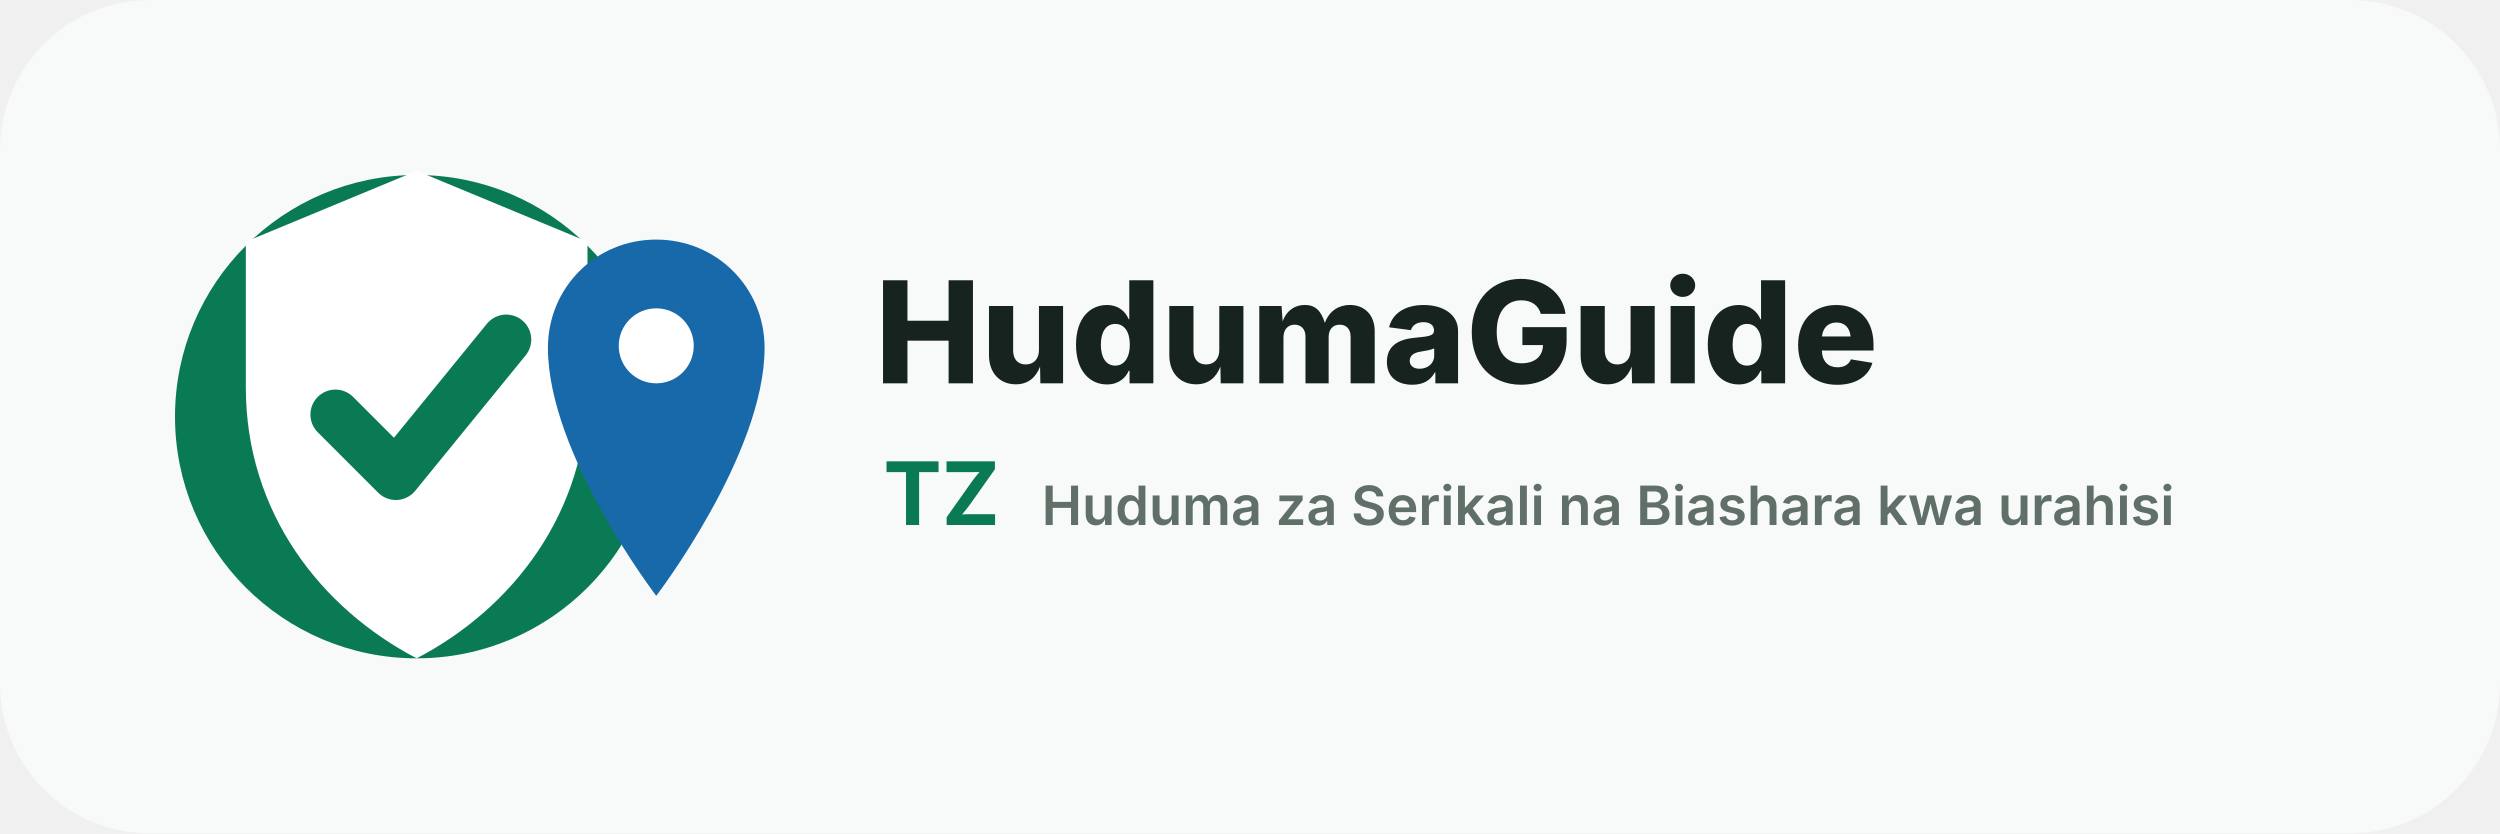
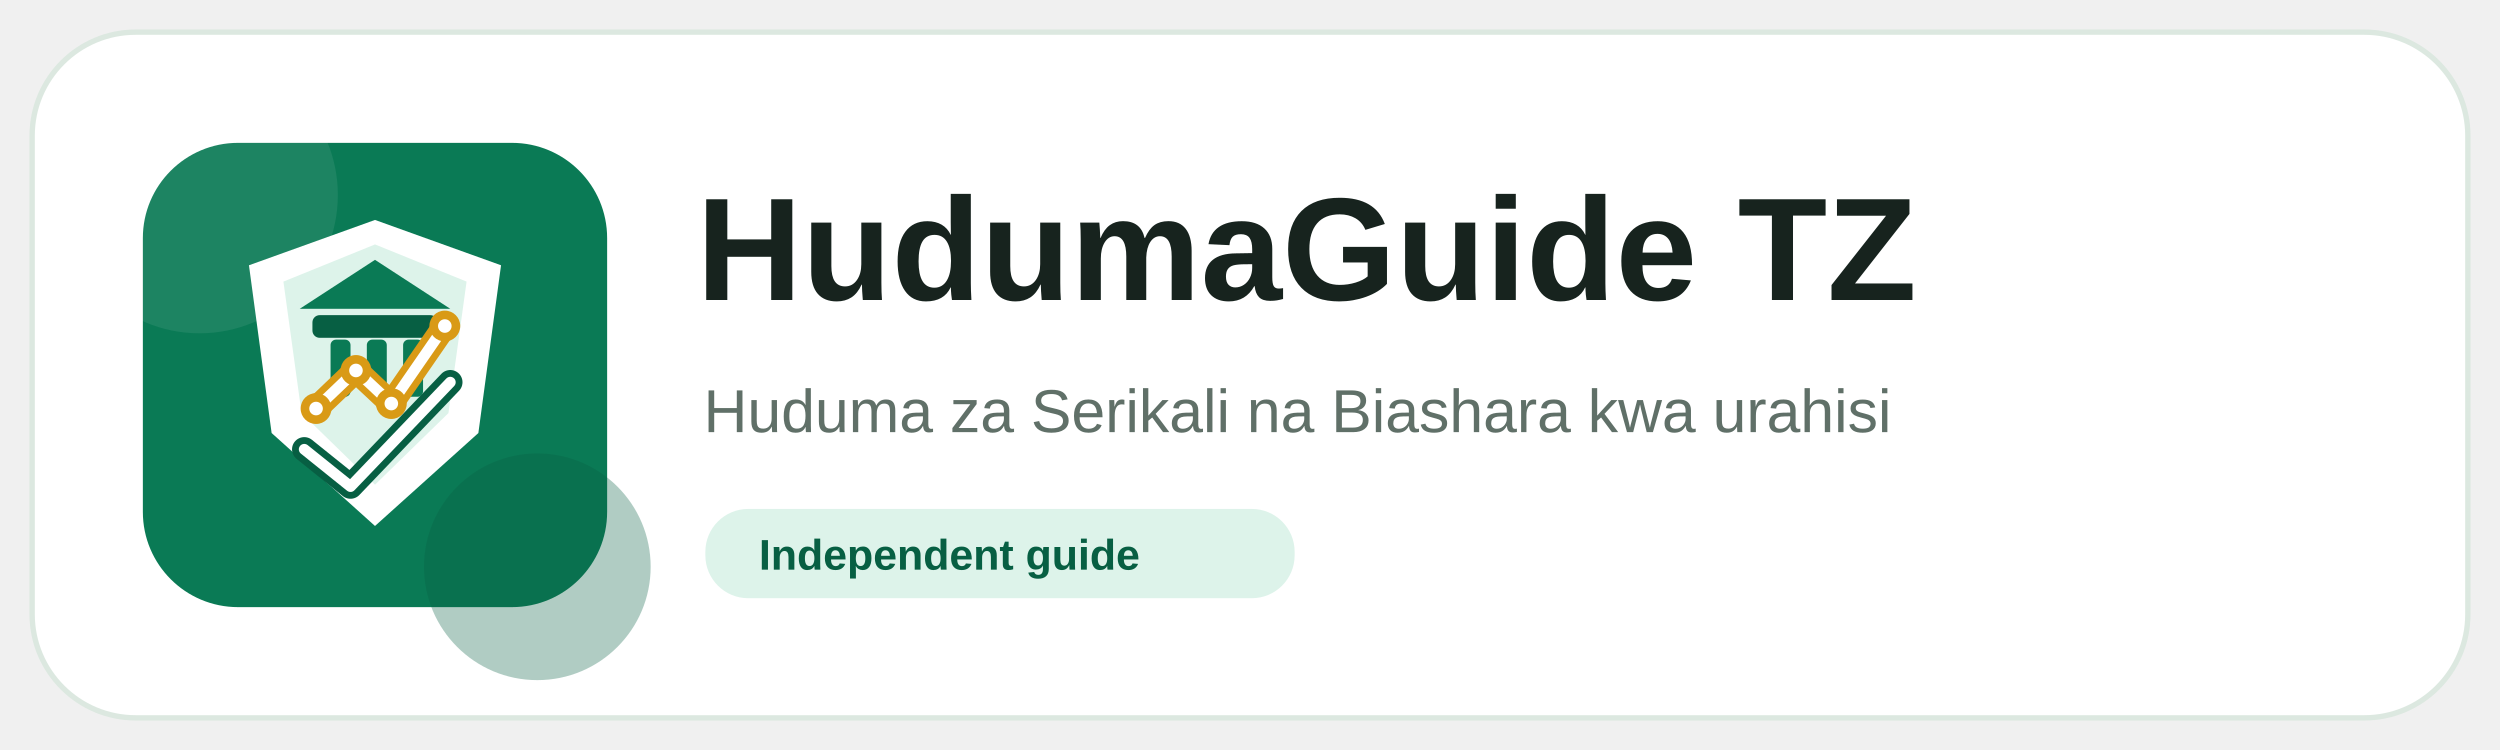
- <svg xmlns="http://www.w3.org/2000/svg" width="1200" height="400" viewBox="0 0 1200 400" fill="none">
-   <rect width="1200" height="400" rx="72" fill="#F7FAF8" />
-   <circle cx="200" cy="200" r="116" fill="#0A7A55" />
-   <path d="M200 82L282 116V186C282 246 246 292 200 316C154 292 118 246 118 186V116L200 82Z" fill="#FFFFFF" />
-   <path d="M161 199L190 228L243 163" stroke="#0A7A55" stroke-width="24" stroke-linecap="round" stroke-linejoin="round" />
-   <path d="M315 115C344 115 367 138 367 167C367 218 315 286 315 286C315 286 263 218 263 167C263 138 286 115 315 115Z" fill="#1769AA" />
-   <circle cx="315" cy="166" r="18" fill="#FFFFFF" />
-   <text x="420" y="184" fill="#17231E" font-family="Inter, Arial, sans-serif" font-size="68" font-weight="800">HudumaGuide</text>
-   <text x="424" y="252" fill="#0A7A55" font-family="Inter, Arial, sans-serif" font-size="42" font-weight="700">TZ</text>
-   <text x="500" y="252" fill="#607068" font-family="Inter, Arial, sans-serif" font-size="26" font-weight="600">Huduma za Serikali na Biashara kwa urahisi</text>
+ <svg xmlns="http://www.w3.org/2000/svg" width="1400" height="420" viewBox="0 0 1400 420" role="img" aria-label="HudumaGuide TZ logo">
+   <rect x="18" y="18" width="1364" height="384" rx="58" fill="#FFFFFF" stroke="#DCE8E0" stroke-width="3" />
+   <g transform="translate(80 80) scale(.2539)">
+     <rect width="1024" height="1024" rx="210" fill="#0A7A55" />
+     <circle cx="125" cy="115" r="305" fill="#FFFFFF" opacity=".08" />
+     <circle cx="870" cy="935" r="250" fill="#075F43" opacity=".32" />
+     <path d="M512 170 790 270 740 640 512 845 284 640 234 270Z" fill="#FFFFFF" />
+     <path d="M512 224 714 306 674 596 512 754 350 596 310 306Z" fill="#DDF3EA" />
+     <path d="M346 366 512 258 678 366Z" fill="#0A7A55" />
+     <rect x="374" y="380" width="276" height="50" rx="16" fill="#075F43" />
+     <rect x="414" y="434" width="44" height="126" rx="12" fill="#0A7A55" />
+     <rect x="494" y="434" width="44" height="126" rx="12" fill="#0A7A55" />
+     <rect x="574" y="434" width="44" height="126" rx="12" fill="#0A7A55" />
+     <path d="M382 586 470 502 548 575 666 404" fill="none" stroke="#D99A16" stroke-width="54" stroke-linecap="round" stroke-linejoin="round" />
+     <path d="M382 586 470 502 548 575 666 404" fill="none" stroke="#FFFFFF" stroke-width="24" stroke-linecap="round" stroke-linejoin="round" />
+     <circle cx="382" cy="586" r="34" fill="#D99A16" />
+     <circle cx="382" cy="586" r="15" fill="#FFFFFF" />
+     <circle cx="470" cy="502" r="34" fill="#D99A16" />
+     <circle cx="470" cy="502" r="15" fill="#FFFFFF" />
+     <circle cx="548" cy="575" r="34" fill="#D99A16" />
+     <circle cx="548" cy="575" r="15" fill="#FFFFFF" />
+     <circle cx="666" cy="404" r="34" fill="#D99A16" />
+     <circle cx="666" cy="404" r="15" fill="#FFFFFF" />
+     <path d="M356 676 458 758 678 528" fill="none" stroke="#075F43" stroke-width="54" stroke-linecap="round" stroke-linejoin="round" />
+     <path d="M356 676 458 758 678 528" fill="none" stroke="#FFFFFF" stroke-width="24" stroke-linecap="round" stroke-linejoin="round" />
+   </g>
+   <text x="390" y="168" fill="#17231E" font-family="Arial, Helvetica, sans-serif" font-size="82" font-weight="700">HudumaGuide TZ</text>
+   <text x="394" y="242" fill="#607068" font-family="Arial, Helvetica, sans-serif" font-size="34">Huduma za Serikali na Biashara kwa urahisi</text>
+   <rect x="395" y="285" width="330" height="50" rx="24" fill="#DDF3EA" />
+   <text x="425" y="319" fill="#075F43" font-family="Arial, Helvetica, sans-serif" font-size="24" font-weight="700">Independent guide</text>
</svg>
